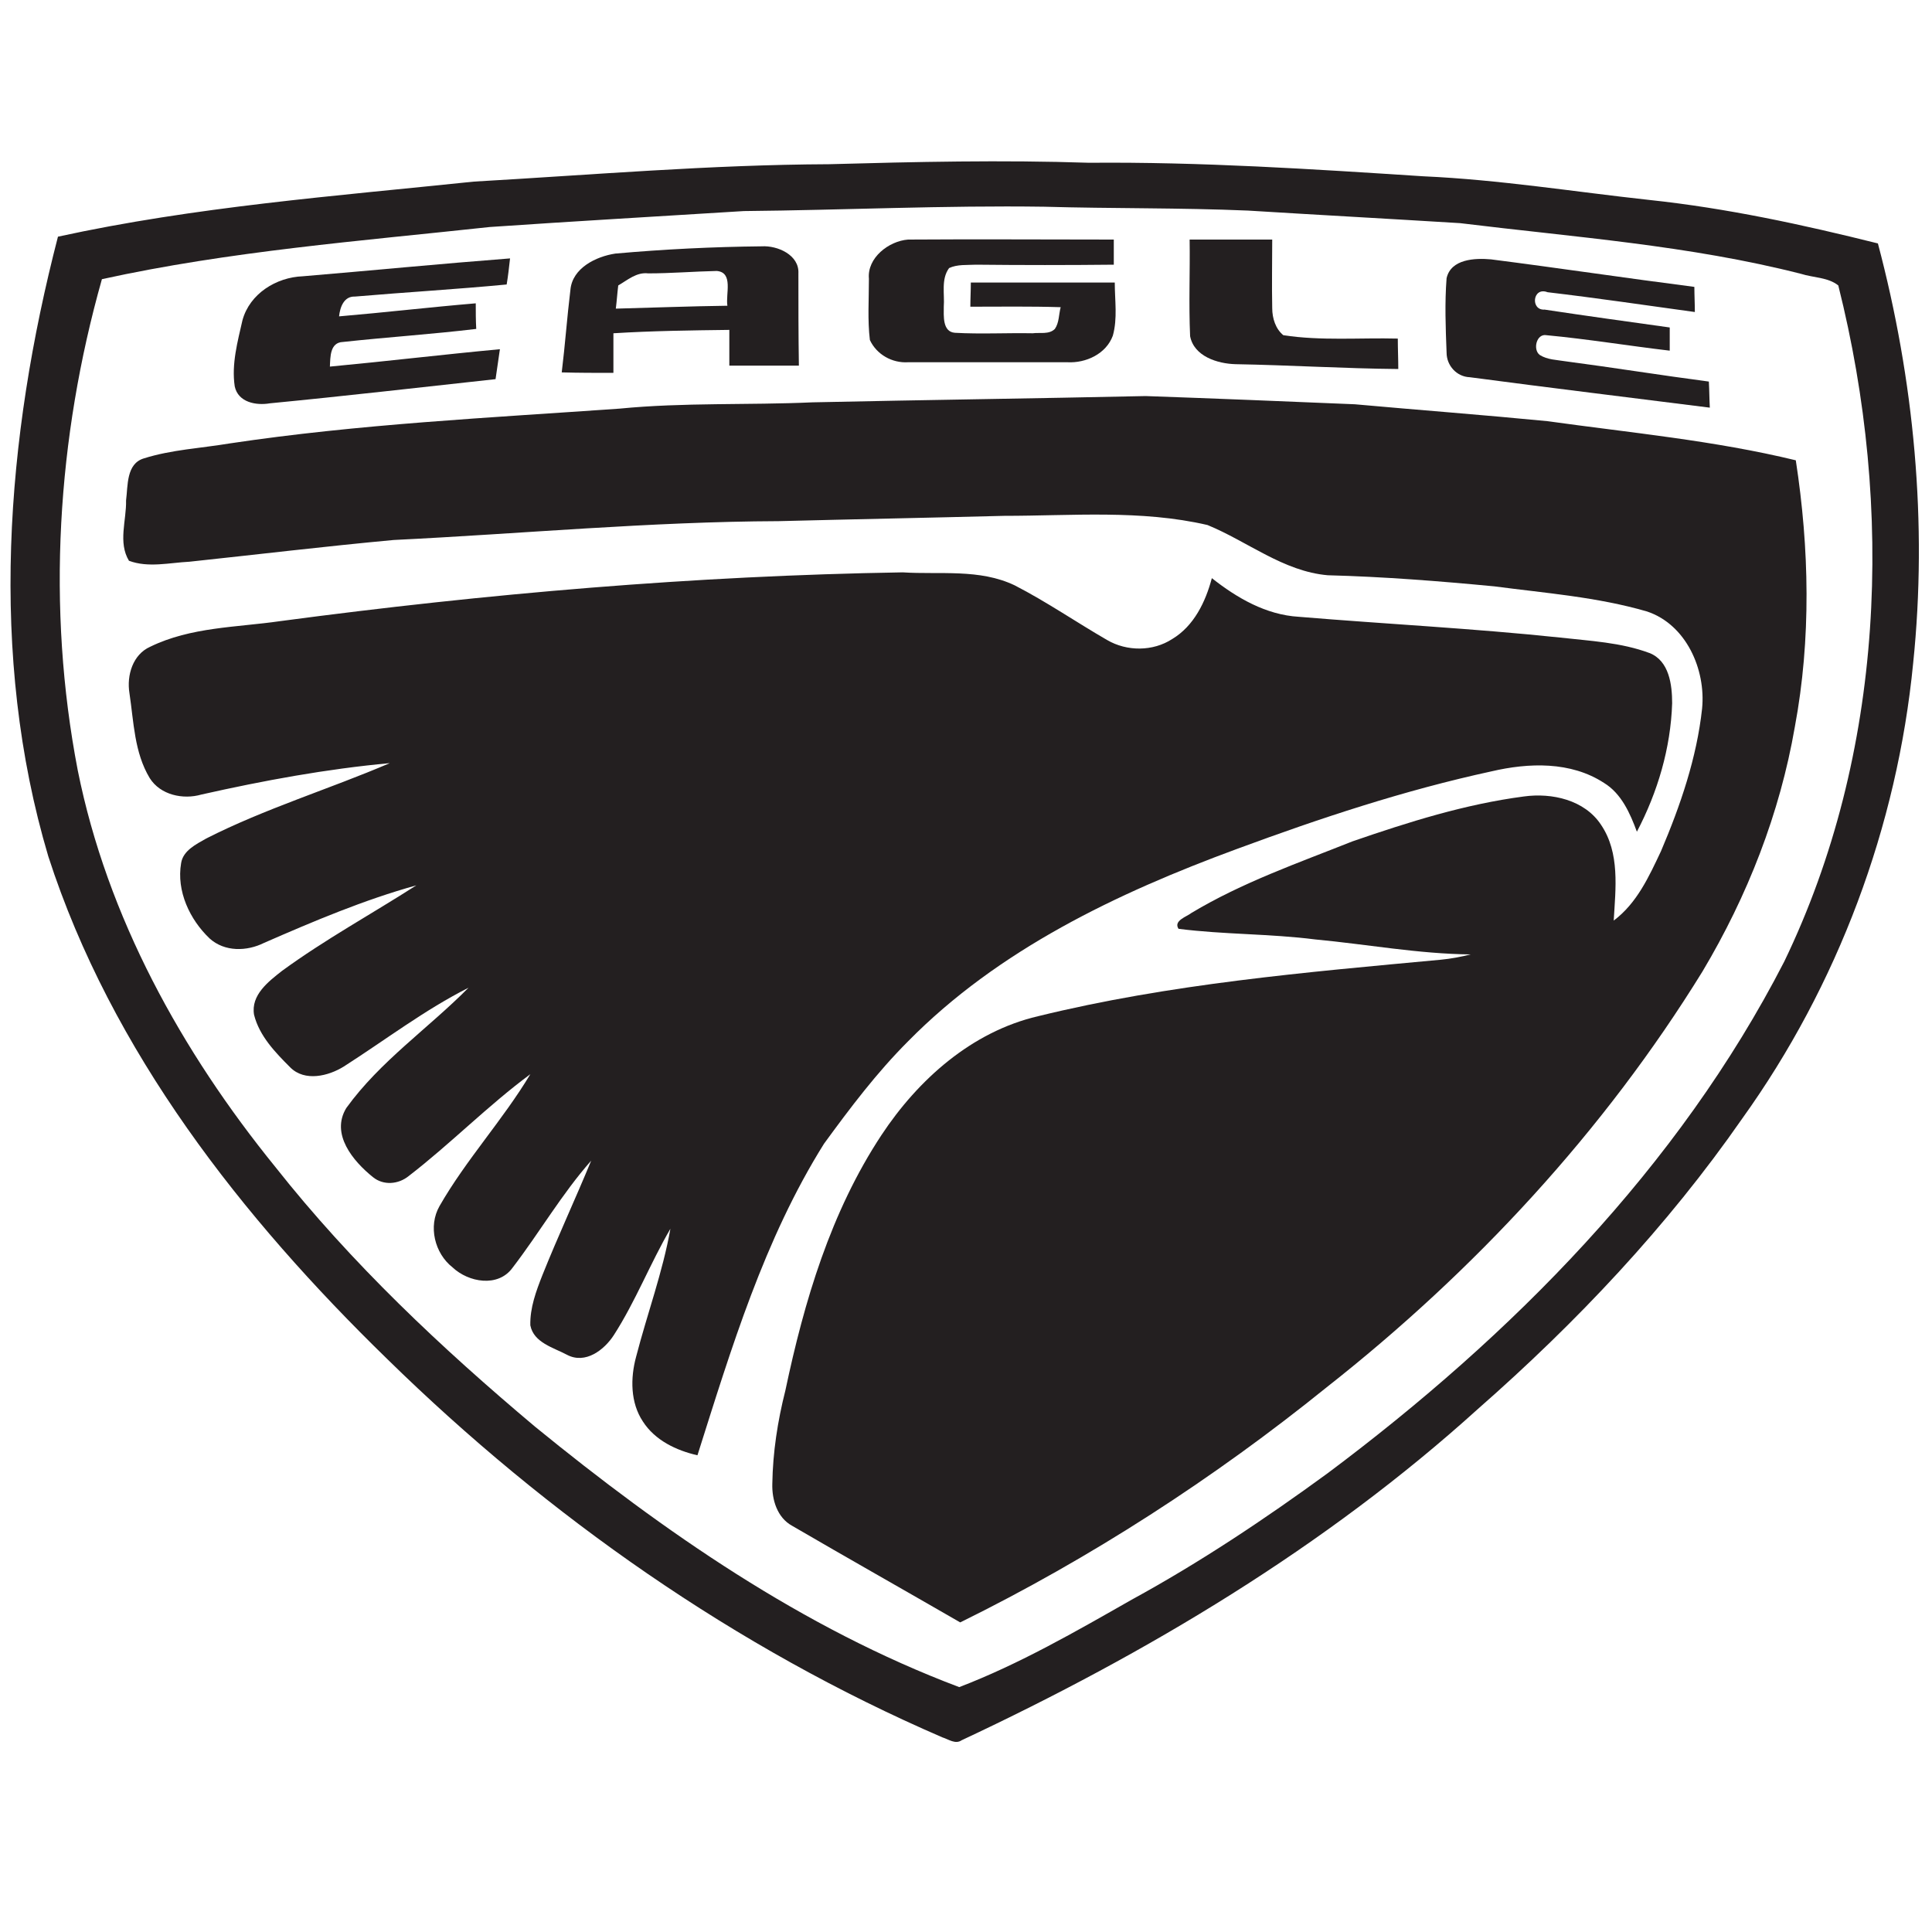
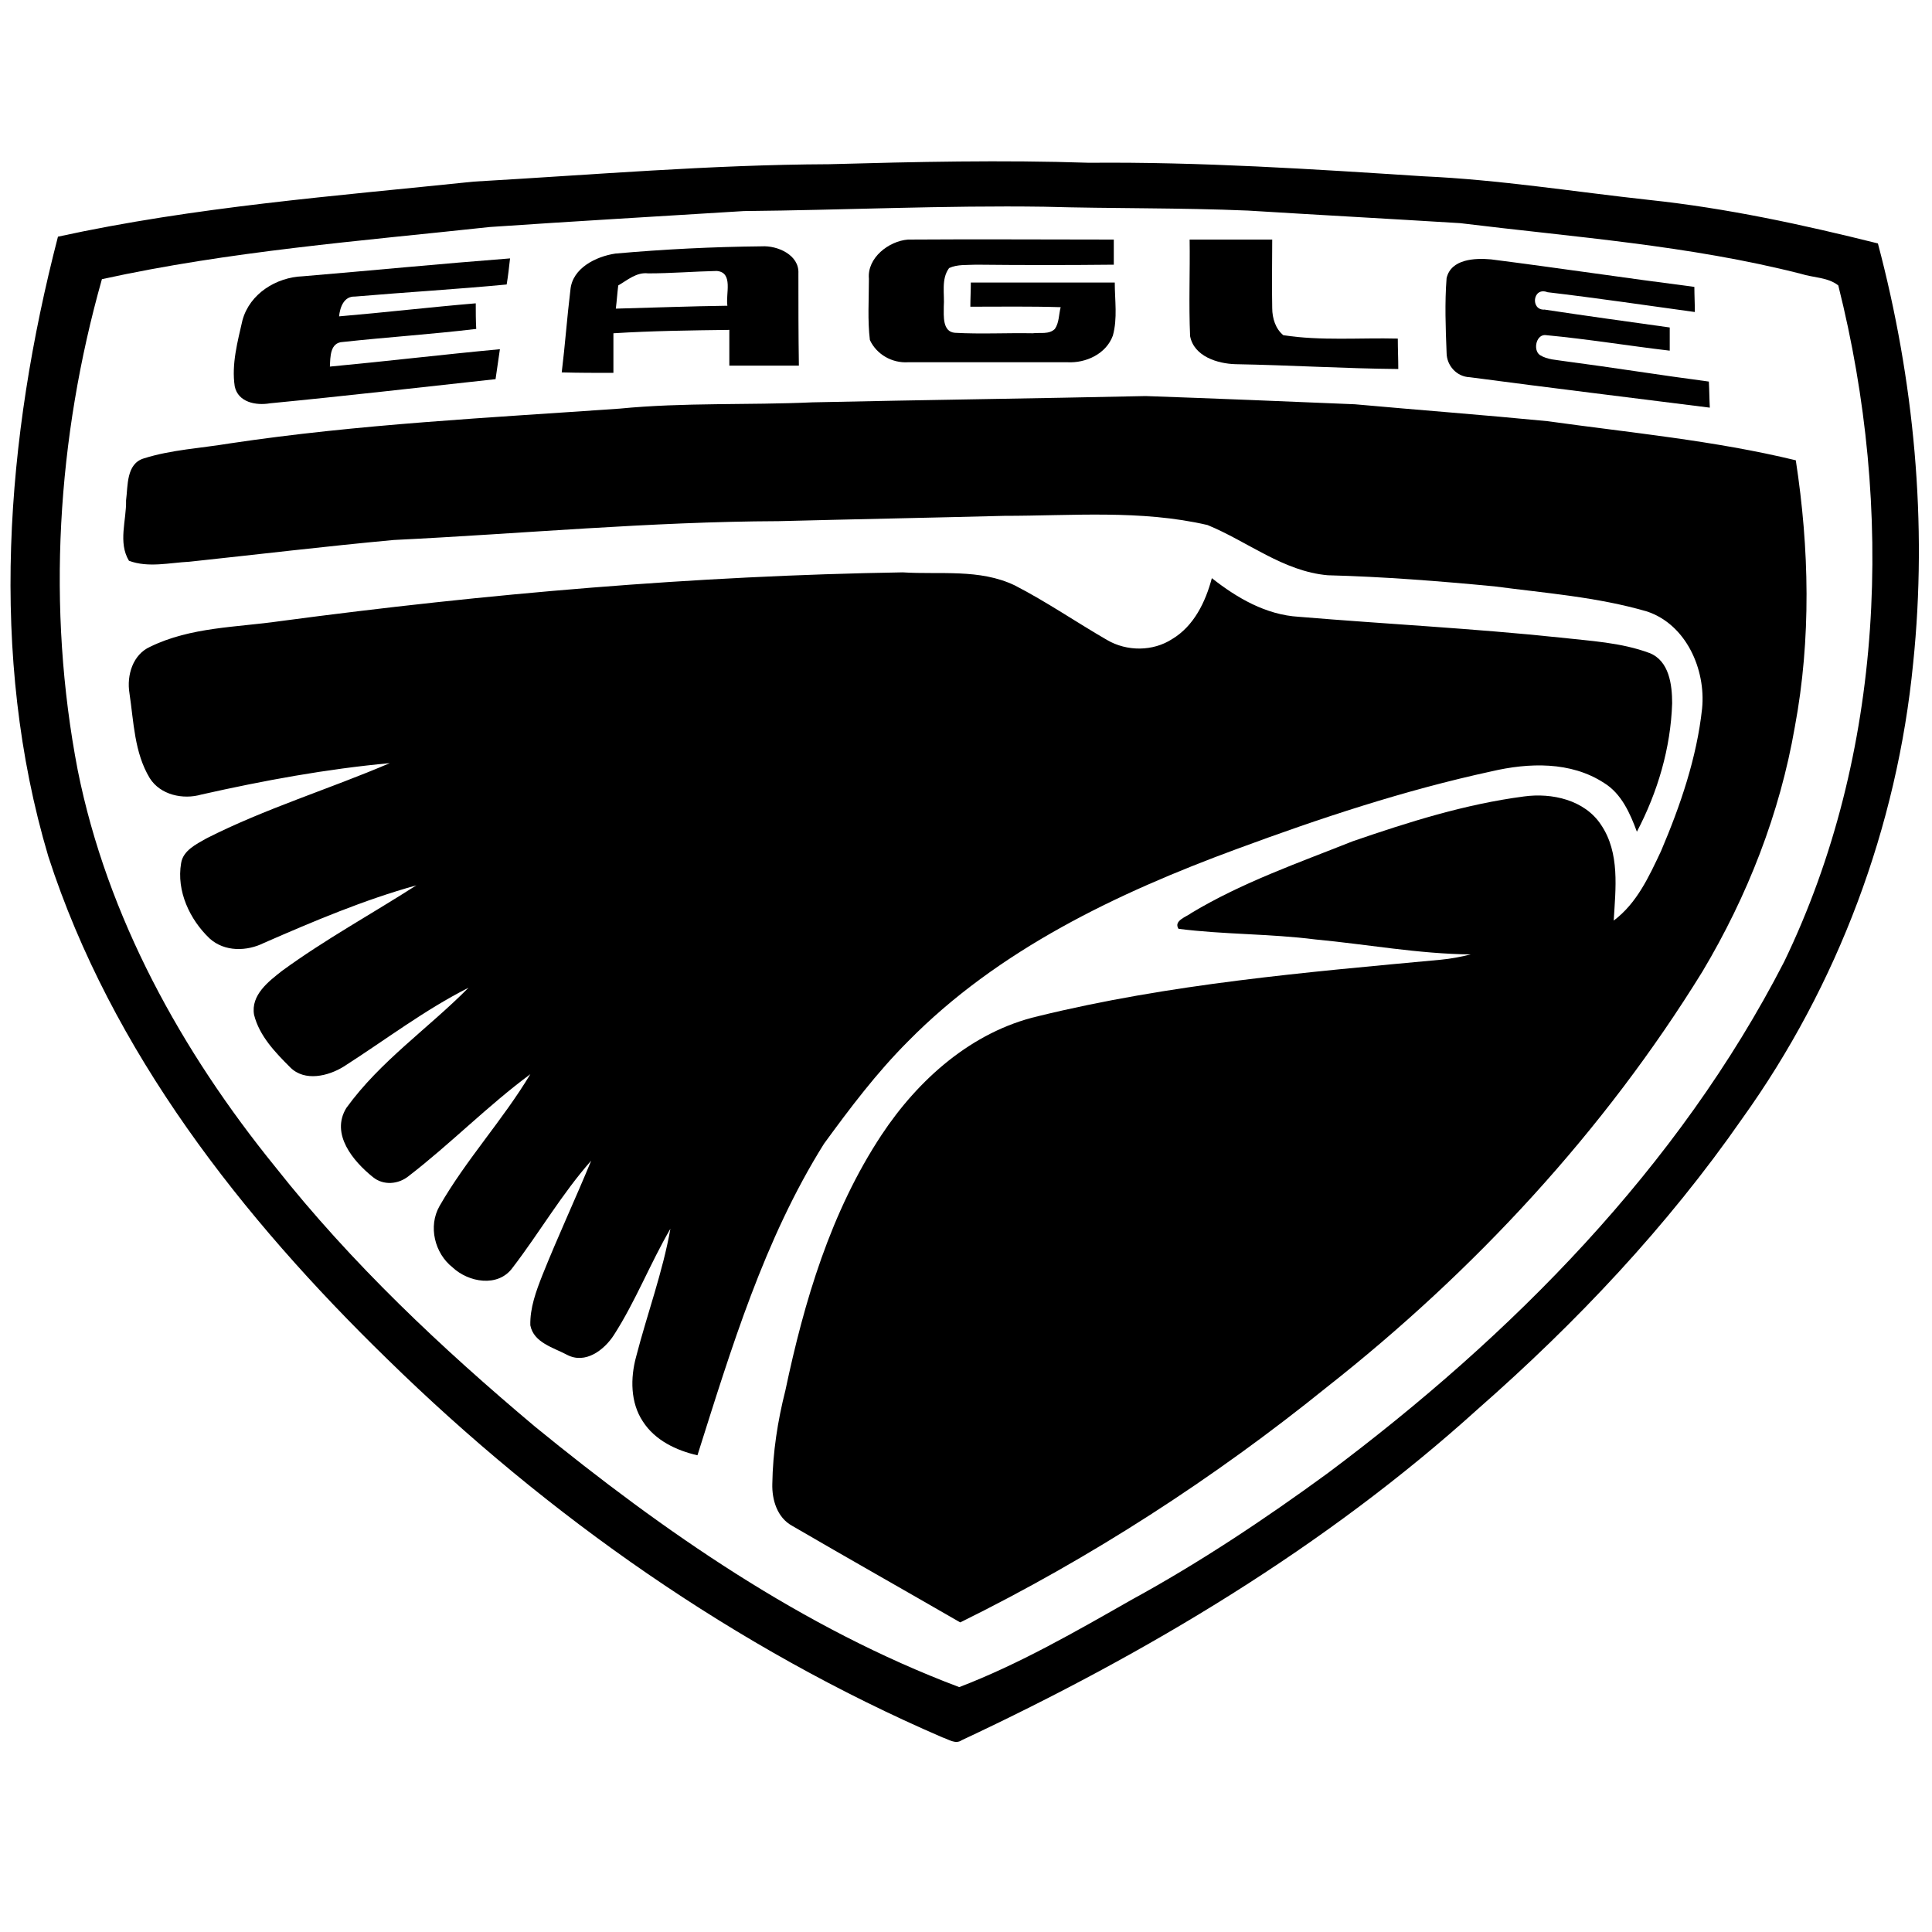
<svg xmlns="http://www.w3.org/2000/svg" version="1.1" x="0px" y="0px" viewBox="0 0 400 400" xml:space="preserve" fill="currentColor">
-   <style type="text/css">.st0{fill:#231F20;}</style>
  <path class="st0" d="M388.8,50.4c-15.6-3.9-31.3-7.3-47.3-9c-15.6-1.7-31.1-4.2-46.8-4.9c-23.1-1.5-46.1-3-69.2-2.8 c-18-0.6-35.9-0.2-53.9,0.3c-24.5,0.1-49,2.2-73.5,3.6C69.3,40.6,40.4,42.8,12,49c-10.8,41.7-14.4,86.6-2,128.3 c13.1,40.5,40.1,74.8,70.2,104.1c33.3,32.6,72.1,59.8,114.9,78.3c1.3,0.4,2.7,1.5,4,0.6c38.4-18,75.3-40,106.9-68.6 c20.4-17.9,39.2-37.8,54.7-60.1c19.8-27.6,32.1-60.5,35.4-94.3C399.1,108.3,396.3,78.7,388.8,50.4z M369.4,199.1 c-21.9,42.6-56.4,77.4-94.5,105.9c-13,9.5-26.5,18.5-40.6,26.2c-11.6,6.6-23.2,13.3-35.7,18.1c-32.4-12.2-61.2-32.2-87.8-53.9 c-19.4-16.3-38-33.8-53.8-53.8c-19.4-23.9-34.8-51.7-40.9-82.1c-6.5-33.7-4.3-68.8,5-101.7C47.5,52,74.6,49.9,101.4,47 c17.5-1.2,35-2.2,52.6-3.3c20.7-0.2,41.5-1.2,62.2-0.9c14.1,0.4,28.1,0.2,42.2,0.8c14.6,0.9,29.3,1.7,43.9,2.6 c23.6,2.9,47.5,4.6,70.6,10.5c2.5,0.8,5.6,0.7,7.7,2.4C392.2,105.3,390.2,156,369.4,199.1z" />
  <path class="st0" d="M179.9,57.7c-0.4-4.3,4.1-7.8,8.1-8.1c14.2-0.1,28.4,0,42.6,0c0,1.7,0,3.5,0,5.2c-9.5,0.1-19,0.1-28.5,0 c-1.9,0.1-3.9-0.1-5.6,0.7c-1.7,2.3-0.9,5.4-1.1,8c0,1.9-0.3,5.2,2.3,5.4c5.4,0.3,10.7,0,16.1,0.1c1.5-0.2,3.4,0.3,4.6-0.9 c0.9-1.3,0.8-3,1.2-4.5c-6.3-0.2-12.5-0.1-18.7-0.1c0-1.7,0.1-3.3,0.1-5c9.9,0,19.9,0,29.8,0c0,3.7,0.6,7.4-0.4,11 c-1.4,3.8-5.6,5.7-9.4,5.5c-11,0-22,0-33,0c-3.3,0.2-6.5-1.6-7.9-4.6C179.6,66.3,179.9,62,179.9,57.7z" />
  <path class="st0" d="M246.3,49.6c5.7,0,11.4,0,17.1,0c0,4.7-0.1,9.4,0,14.2c0,2.1,0.7,4.3,2.3,5.6c7.8,1.2,15.8,0.5,23.7,0.7 c0,2.1,0.1,4.2,0.1,6.3c-11.2-0.1-22.4-0.8-33.7-1c-3.7-0.1-8.6-1.6-9.4-5.8C246.1,62.9,246.4,56.2,246.3,49.6z" />
  <path class="st0" d="M62.7,57.2c14.3-1.2,28.6-2.6,42.9-3.7c-0.2,1.8-0.4,3.6-0.7,5.4c-10.5,1-20.9,1.6-31.4,2.5 c-2.3-0.1-3.1,2.2-3.3,4.1c9.4-0.8,18.8-1.9,28.3-2.7c0,1.8,0,3.5,0.1,5.3c-9.2,1.1-18.4,1.7-27.6,2.7c-2.7,0.1-2.6,3.1-2.7,5.1 c11.7-1.1,23.4-2.5,35.2-3.6c-0.3,2.1-0.6,4.2-0.9,6.2C87,80.2,71.4,82,55.9,83.5C53,84,49.3,83.3,48.6,80 c-0.7-4.6,0.6-9.3,1.6-13.7C51.7,60.8,57.2,57.4,62.7,57.2z" />
  <path class="st0" d="M299.5,57.6c0.9-4,5.9-4.2,9.2-3.9c14.1,1.8,28.1,3.9,42.1,5.7c0,1.7,0.1,3.5,0.1,5.2 c-10.2-1.4-20.3-2.9-30.5-4.1c-3.1-1.2-3.6,3.8-0.6,3.6c8.6,1.3,17.3,2.5,25.9,3.7c0,1.2,0,3.6,0,4.8c-8.5-1-17-2.4-25.5-3.2 c-2.1-0.4-2.9,3-1.4,4.1c1.6,1,3.5,1,5.3,1.3c9.9,1.3,19.8,2.9,29.7,4.2c0.1,1.8,0.1,3.6,0.2,5.4c-16.6-2.1-33.1-4.1-49.7-6.3 c-2.7-0.1-4.8-2.4-4.8-5.1C299.3,67.9,299.1,62.7,299.5,57.6z" />
  <path class="st0" d="M165.3,56.6c0.2-3.8-4.3-5.8-7.6-5.6c-10.1,0.1-20.2,0.6-30.3,1.5c-4,0.6-8.9,3-9.3,7.5 c-0.7,5.7-1.1,11.4-1.8,17.1c3.6,0.1,7.1,0.1,10.7,0.1c0-2.7,0-5.5,0-8.2c8-0.5,16-0.6,24-0.7c0,2.5,0,4.9,0,7.4c4.8,0,9.6,0,14.4,0 C165.3,69.3,165.3,62.9,165.3,56.6z M150.6,63.3c-7.7,0.1-15.4,0.4-23.1,0.6c0.2-1.6,0.3-3.2,0.5-4.8c1.9-1.1,3.8-2.8,6.2-2.5 c4.7,0,9.5-0.4,14.2-0.5C151.9,56.4,150.2,60.9,150.6,63.3z" />
  <path class="st0" d="M168.2,83.3c23-0.5,46-0.8,69-1.3c14.4,0.5,28.9,1.1,43.3,1.7c13.3,1.2,26.6,2.2,39.9,3.5 c17.2,2.4,34.5,4,51.4,8.1c2.8,18.2,3.2,37-0.2,55.2c-3.1,17.9-9.8,35-19.1,50.6c-20.4,33.1-47.3,62.1-77.8,86.1 c-23.4,18.9-48.9,35.4-75.9,48.7c-11.6-6.7-23.3-13.3-34.8-20c-3.1-1.7-4.2-5.4-4.1-8.7c0.1-6.5,1.1-13,2.7-19.3 c3.9-18.5,9.4-37,19.9-52.9c7.6-11.5,18.7-21.4,32.4-24.6c27.3-6.7,55.4-9.1,83.4-11.7c2.1-0.2,4.2-0.6,6.2-1.1 c-10.8-0.1-21.5-2.1-32.2-3.1c-9.4-1.2-18.9-1-28.3-2.2c-1.1-1.7,1.7-2.5,2.7-3.3c10.5-6.3,22-10.3,33.3-14.8 c11.6-4,23.3-7.7,35.5-9.3c5.8-0.8,12.6,0.7,16,5.9c3.9,5.8,3,13.1,2.6,19.8c4.8-3.6,7.3-9.1,9.8-14.4c4-9.4,7.4-19.3,8.5-29.5 c0.8-8.1-3.3-17.4-11.4-20.1c-10.3-3-21-3.8-31.6-5.2c-11.5-1.1-23-2-34.5-2.3c-9.2-0.8-16.6-7-24.9-10.4 c-13.8-3.2-28.1-1.9-42.1-1.9c-15.6,0.4-31.1,0.7-46.7,1.1c-26.6,0.1-53.1,2.6-79.7,3.9c-14.1,1.3-28.2,3-42.3,4.5 c-4.1,0.2-8.5,1.3-12.5-0.2c-2.3-3.8-0.5-8.4-0.6-12.5c0.4-3,0-7.6,3.7-8.7c5.7-1.8,11.8-2.1,17.8-3.1c26.7-4,53.7-5.3,80.7-7.2 C141.6,83.3,154.9,83.9,168.2,83.3z" />
  <path class="st0" d="M58,128.6c42.8-5.7,85.8-9.4,128.9-10.1c7.7,0.5,15.9-0.8,23.2,2.7c6.6,3.4,12.7,7.6,19.1,11.3 c4.1,2.4,9.5,2.4,13.5-0.2c4.5-2.7,6.9-7.7,8.2-12.6c5.2,4.1,11.2,7.6,18,8c18,1.5,36.1,2.4,54.1,4.3c6.2,0.7,12.6,1,18.5,3.2 c4.1,1.6,4.7,6.6,4.7,10.4c-0.3,9.3-3,18.4-7.3,26.6c-1.4-3.8-3.2-7.9-6.8-10.1c-6.9-4.5-15.6-4.2-23.3-2.4 c-18,3.9-35.5,9.7-52.8,16.1c-24.7,9.1-49.3,20.8-68,39.8c-6.5,6.5-12,13.8-17.4,21.2c-12.4,19.8-19.2,42.4-26.2,64.5 c-4.4-1-8.8-3.1-11.3-7c-2.6-3.9-2.6-9-1.4-13.4c2.3-8.9,5.5-17.5,7.1-26.5c-4.2,7.2-7.2,15-11.7,22c-2,3.1-5.9,6.1-9.7,4.1 c-2.8-1.5-6.9-2.5-7.6-6.1c-0.1-3.6,1.2-7.1,2.5-10.4c3.2-8,6.8-15.7,10.1-23.7c-6.1,6.9-10.7,14.9-16.3,22.2c-3,4.1-9.1,3-12.4-0.1 c-3.7-2.9-5.1-8.5-2.7-12.7c5.5-9.6,13.1-17.8,18.8-27.3c-8.8,6.5-16.5,14.4-25.2,21.1c-2.1,1.7-5.2,2-7.4,0.2 c-4.1-3.3-8.8-8.9-5.5-14.3c7-9.7,17-16.5,25.3-24.9c-9.1,4.6-17.2,10.8-25.8,16.3c-3.2,2-8.1,3.2-11.1,0.2 c-3.1-3.1-6.4-6.5-7.5-10.9c-0.7-4.1,3-6.9,5.8-9.1c8.9-6.5,18.6-11.8,27.8-17.7c-10.8,3-21.2,7.4-31.5,11.9 c-3.6,1.8-8.2,1.9-11.3-0.9c-4.1-3.9-6.9-9.8-5.9-15.6c0.4-2.6,3.1-3.9,5.2-5.1c12.2-6.2,25.4-10.2,38-15.6 c-13.1,1.2-26.1,3.6-39,6.5c-3.8,1.1-8.5,0.1-10.7-3.4c-3.2-5.3-3.3-11.6-4.2-17.6c-0.6-3.7,0.7-8,4.3-9.6 C39.5,129.8,49,129.9,58,128.6z" />
</svg>
